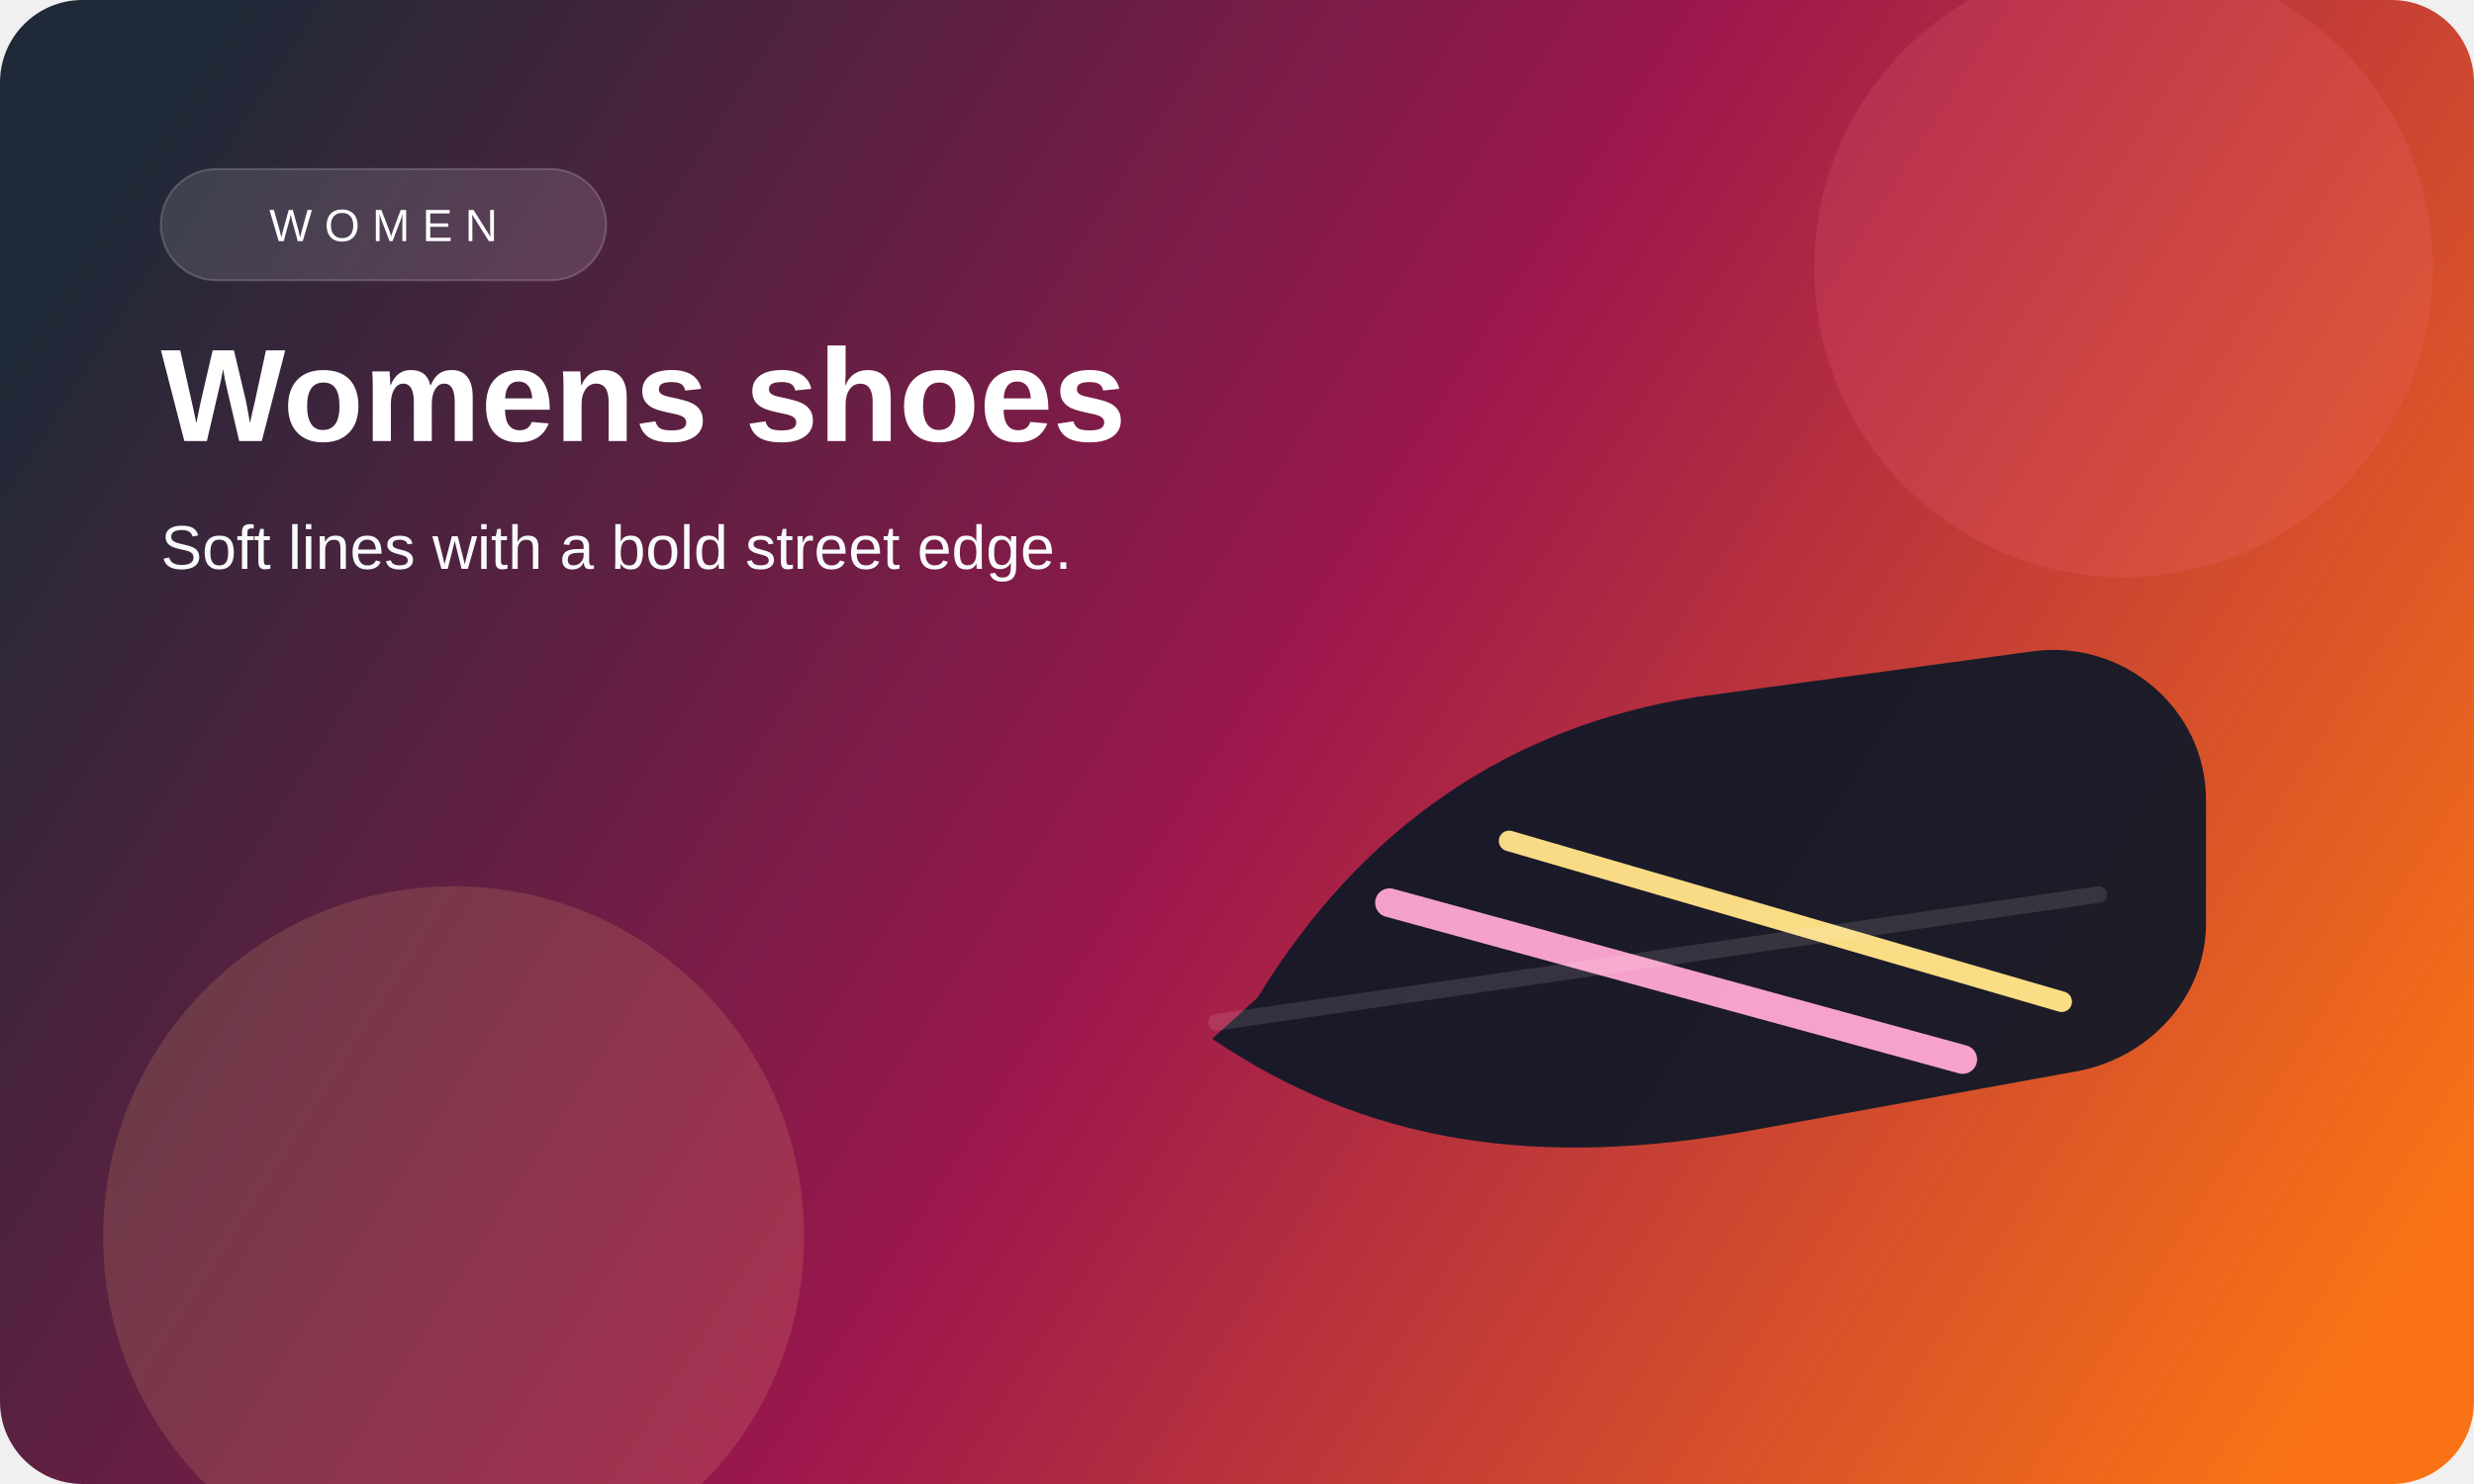
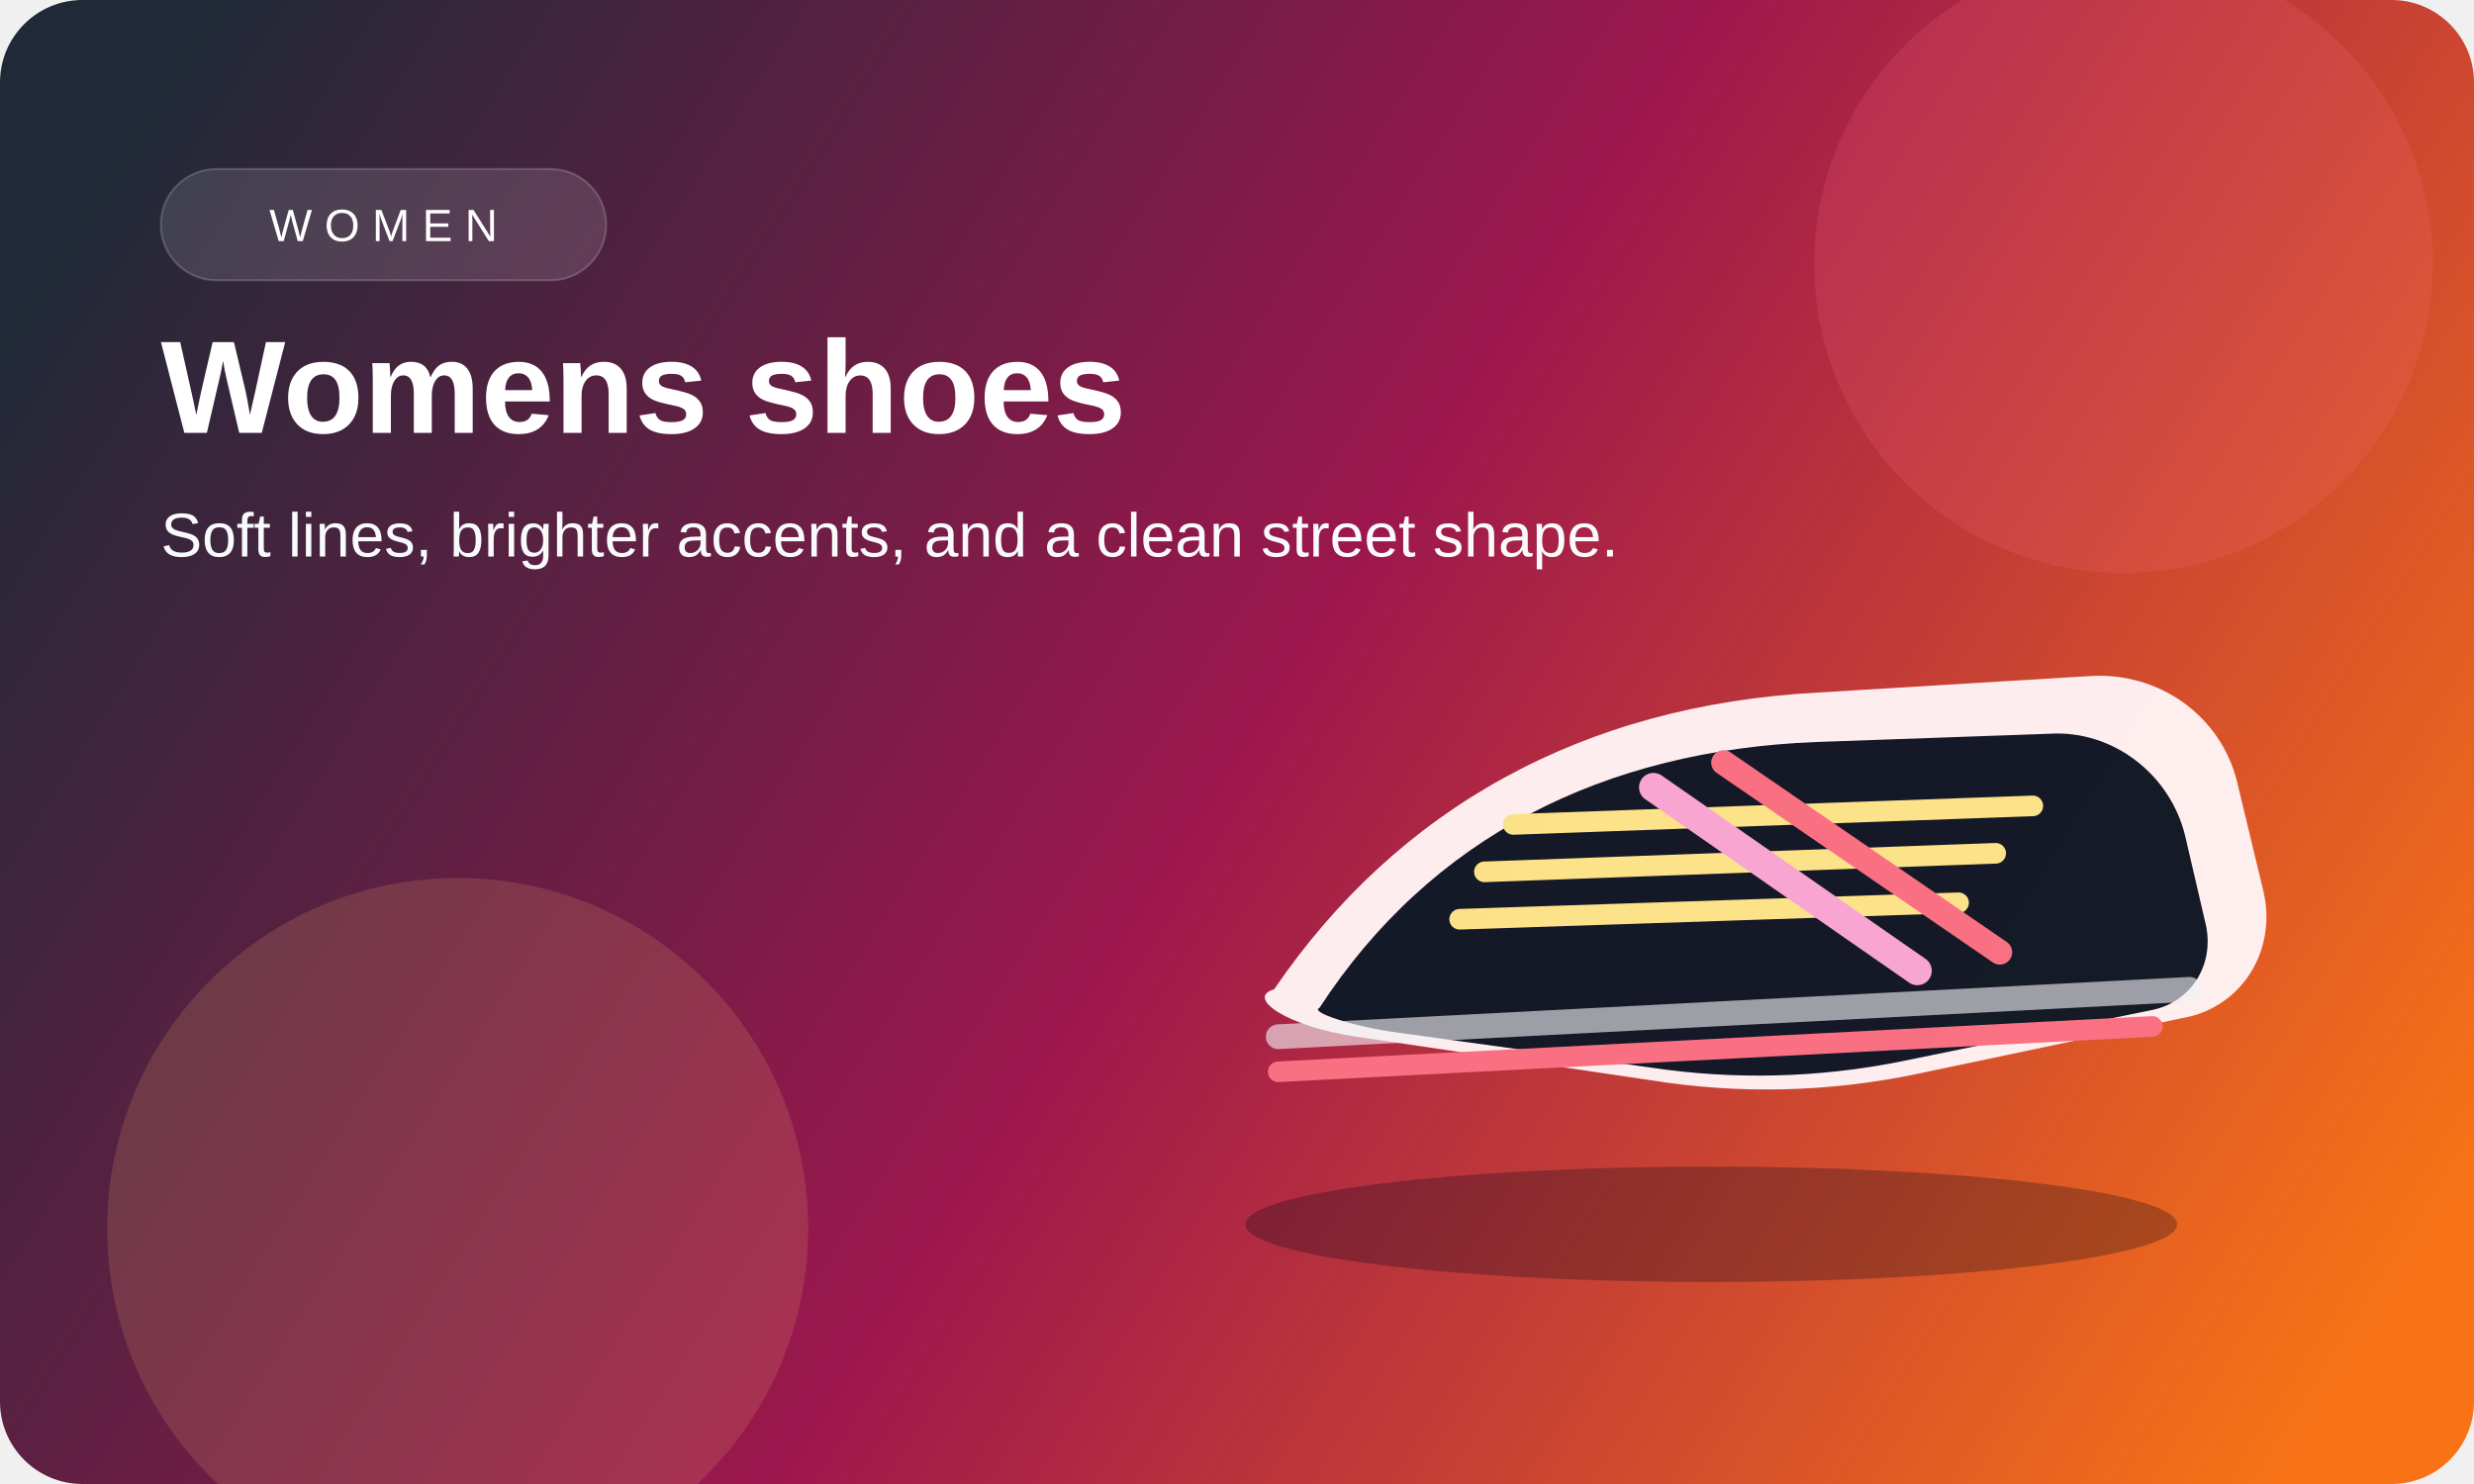
<svg xmlns="http://www.w3.org/2000/svg" width="1200" height="720" viewBox="0 0 1200 720" fill="none">
  <rect width="1200" height="720" rx="40" fill="url(#bg)" />
-   <circle cx="1030" cy="130" r="150" fill="#FB7185" fill-opacity="0.16" />
-   <circle cx="220" cy="600" r="170" fill="#FDBA74" fill-opacity="0.16" />
+   <circle cx="1030" cy="128" r="150" fill="#FB7185" fill-opacity="0.16" />
+   <circle cx="222" cy="596" r="170" fill="#FDBA74" fill-opacity="0.16" />
  <rect x="78" y="82" width="216" height="54" rx="27" fill="white" fill-opacity="0.12" stroke="white" stroke-opacity="0.18" />
  <text x="186" y="117" fill="white" font-family="Arial, Helvetica, sans-serif" font-size="22" letter-spacing="6" text-anchor="middle">WOMEN</text>
-   <text x="78" y="214" fill="white" font-family="Arial, Helvetica, sans-serif" font-size="64" font-weight="700">Womens shoes</text>
-   <text x="78" y="276" fill="#F8FAFC" font-family="Arial, Helvetica, sans-serif" font-size="30">Soft lines with a bold street edge.</text>
-   <g opacity="0.94">
-     <path d="M610 484C660 402 732 352 824 338L986 316C1030 310 1070 344 1070 388V448C1070 484 1042 514 1006 520L852 548C744 568 662 554 588 504L610 484Z" fill="#111827" />
-     <path d="M674 438L952 514" stroke="#F9A8D4" stroke-width="14" stroke-linecap="round" />
-     <path d="M732 408L1000 486" stroke="#FDE68A" stroke-width="10" stroke-linecap="round" />
-     <path d="M590 496L1018 434" stroke="white" stroke-opacity="0.12" stroke-width="8" stroke-linecap="round" />
+   <text x="78" y="210" fill="white" font-family="Arial, Helvetica, sans-serif" font-size="64" font-weight="700">Womens shoes</text>
+   <text x="78" y="270" fill="#F8FAFC" font-family="Arial, Helvetica, sans-serif" font-size="30">Soft lines, brighter accents, and a clean street shape.</text>
+   <g opacity="0.98">
+     <ellipse cx="830" cy="594" rx="226" ry="28" fill="#020617" fill-opacity="0.28" />
+     <path d="M618 480C678 392 768 342 882 336L1014 328C1047 326 1077 347 1085 379L1098 433C1104 460 1089 486 1063 493L930 521C887 530 843 531 800 524L658 503C624 498 604 484 618 480Z" fill="#FFF1F2" />
+     <path d="M640 489C694 406 778 364 881 360L994 356C1025 354 1053 376 1060 406L1070 449C1074 468 1063 486 1044 490L922 515C882 523 841 524 801 518L678 501C656 498 635 491 640 489Z" fill="#111827" />
+     <path d="M734 400L986 391" stroke="#FDE68A" stroke-width="10" stroke-linecap="round" />
+     <path d="M720 423L968 414" stroke="#FDE68A" stroke-width="10" stroke-linecap="round" />
+     <path d="M708 446L950 438" stroke="#FDE68A" stroke-width="10" stroke-linecap="round" />
+     <path d="M802 382L930 471" stroke="#F9A8D4" stroke-width="14" stroke-linecap="round" />
+     <path d="M836 370L970 462" stroke="#FB7185" stroke-width="12" stroke-linecap="round" />
+     <path d="M620 503L1062 480" stroke="#F3F4F6" stroke-opacity="0.62" stroke-width="12" stroke-linecap="round" />
+     <path d="M620 520L1044 498" stroke="#FB7185" stroke-width="10" stroke-linecap="round" />
  </g>
  <defs>
-     <linearGradient id="bg" x1="84" y1="46" x2="1114" y2="704" gradientUnits="userSpaceOnUse">
+     <linearGradient id="bg" x1="70" y1="42" x2="1120" y2="704" gradientUnits="userSpaceOnUse">
      <stop stop-color="#1F2937" />
      <stop offset="0.5" stop-color="#9D174D" />
      <stop offset="1" stop-color="#F97316" />
    </linearGradient>
  </defs>
</svg>
